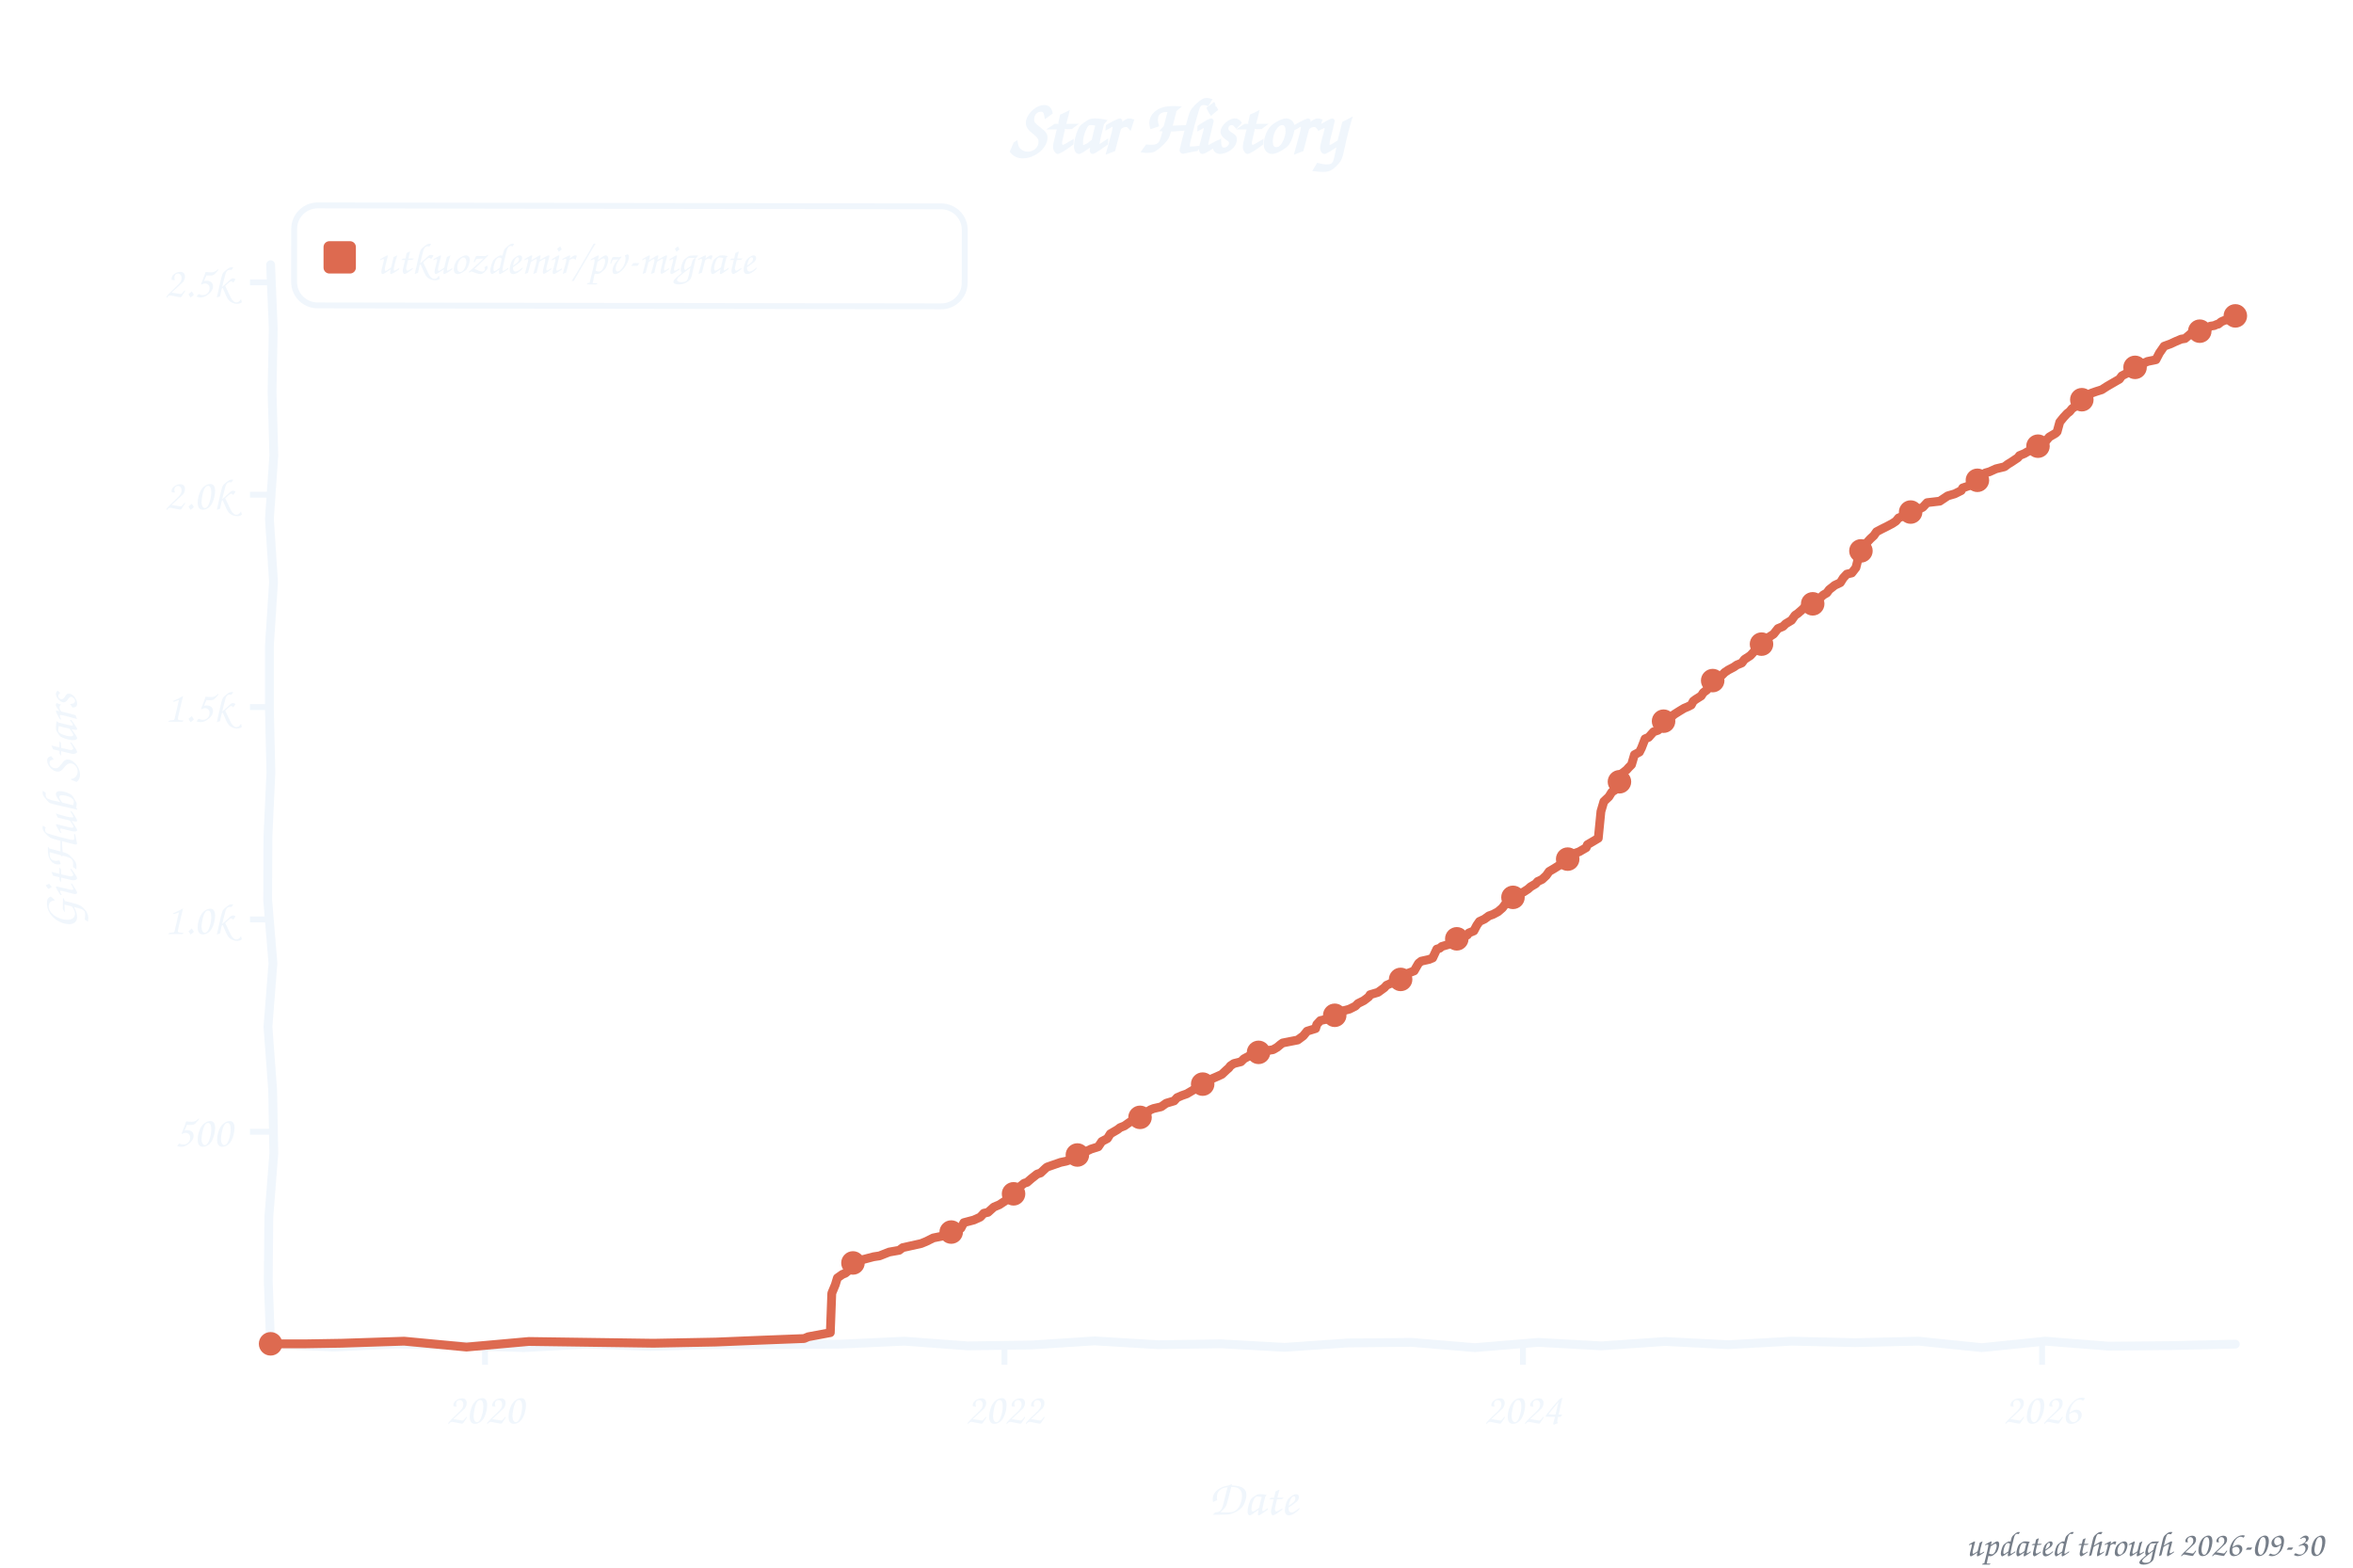
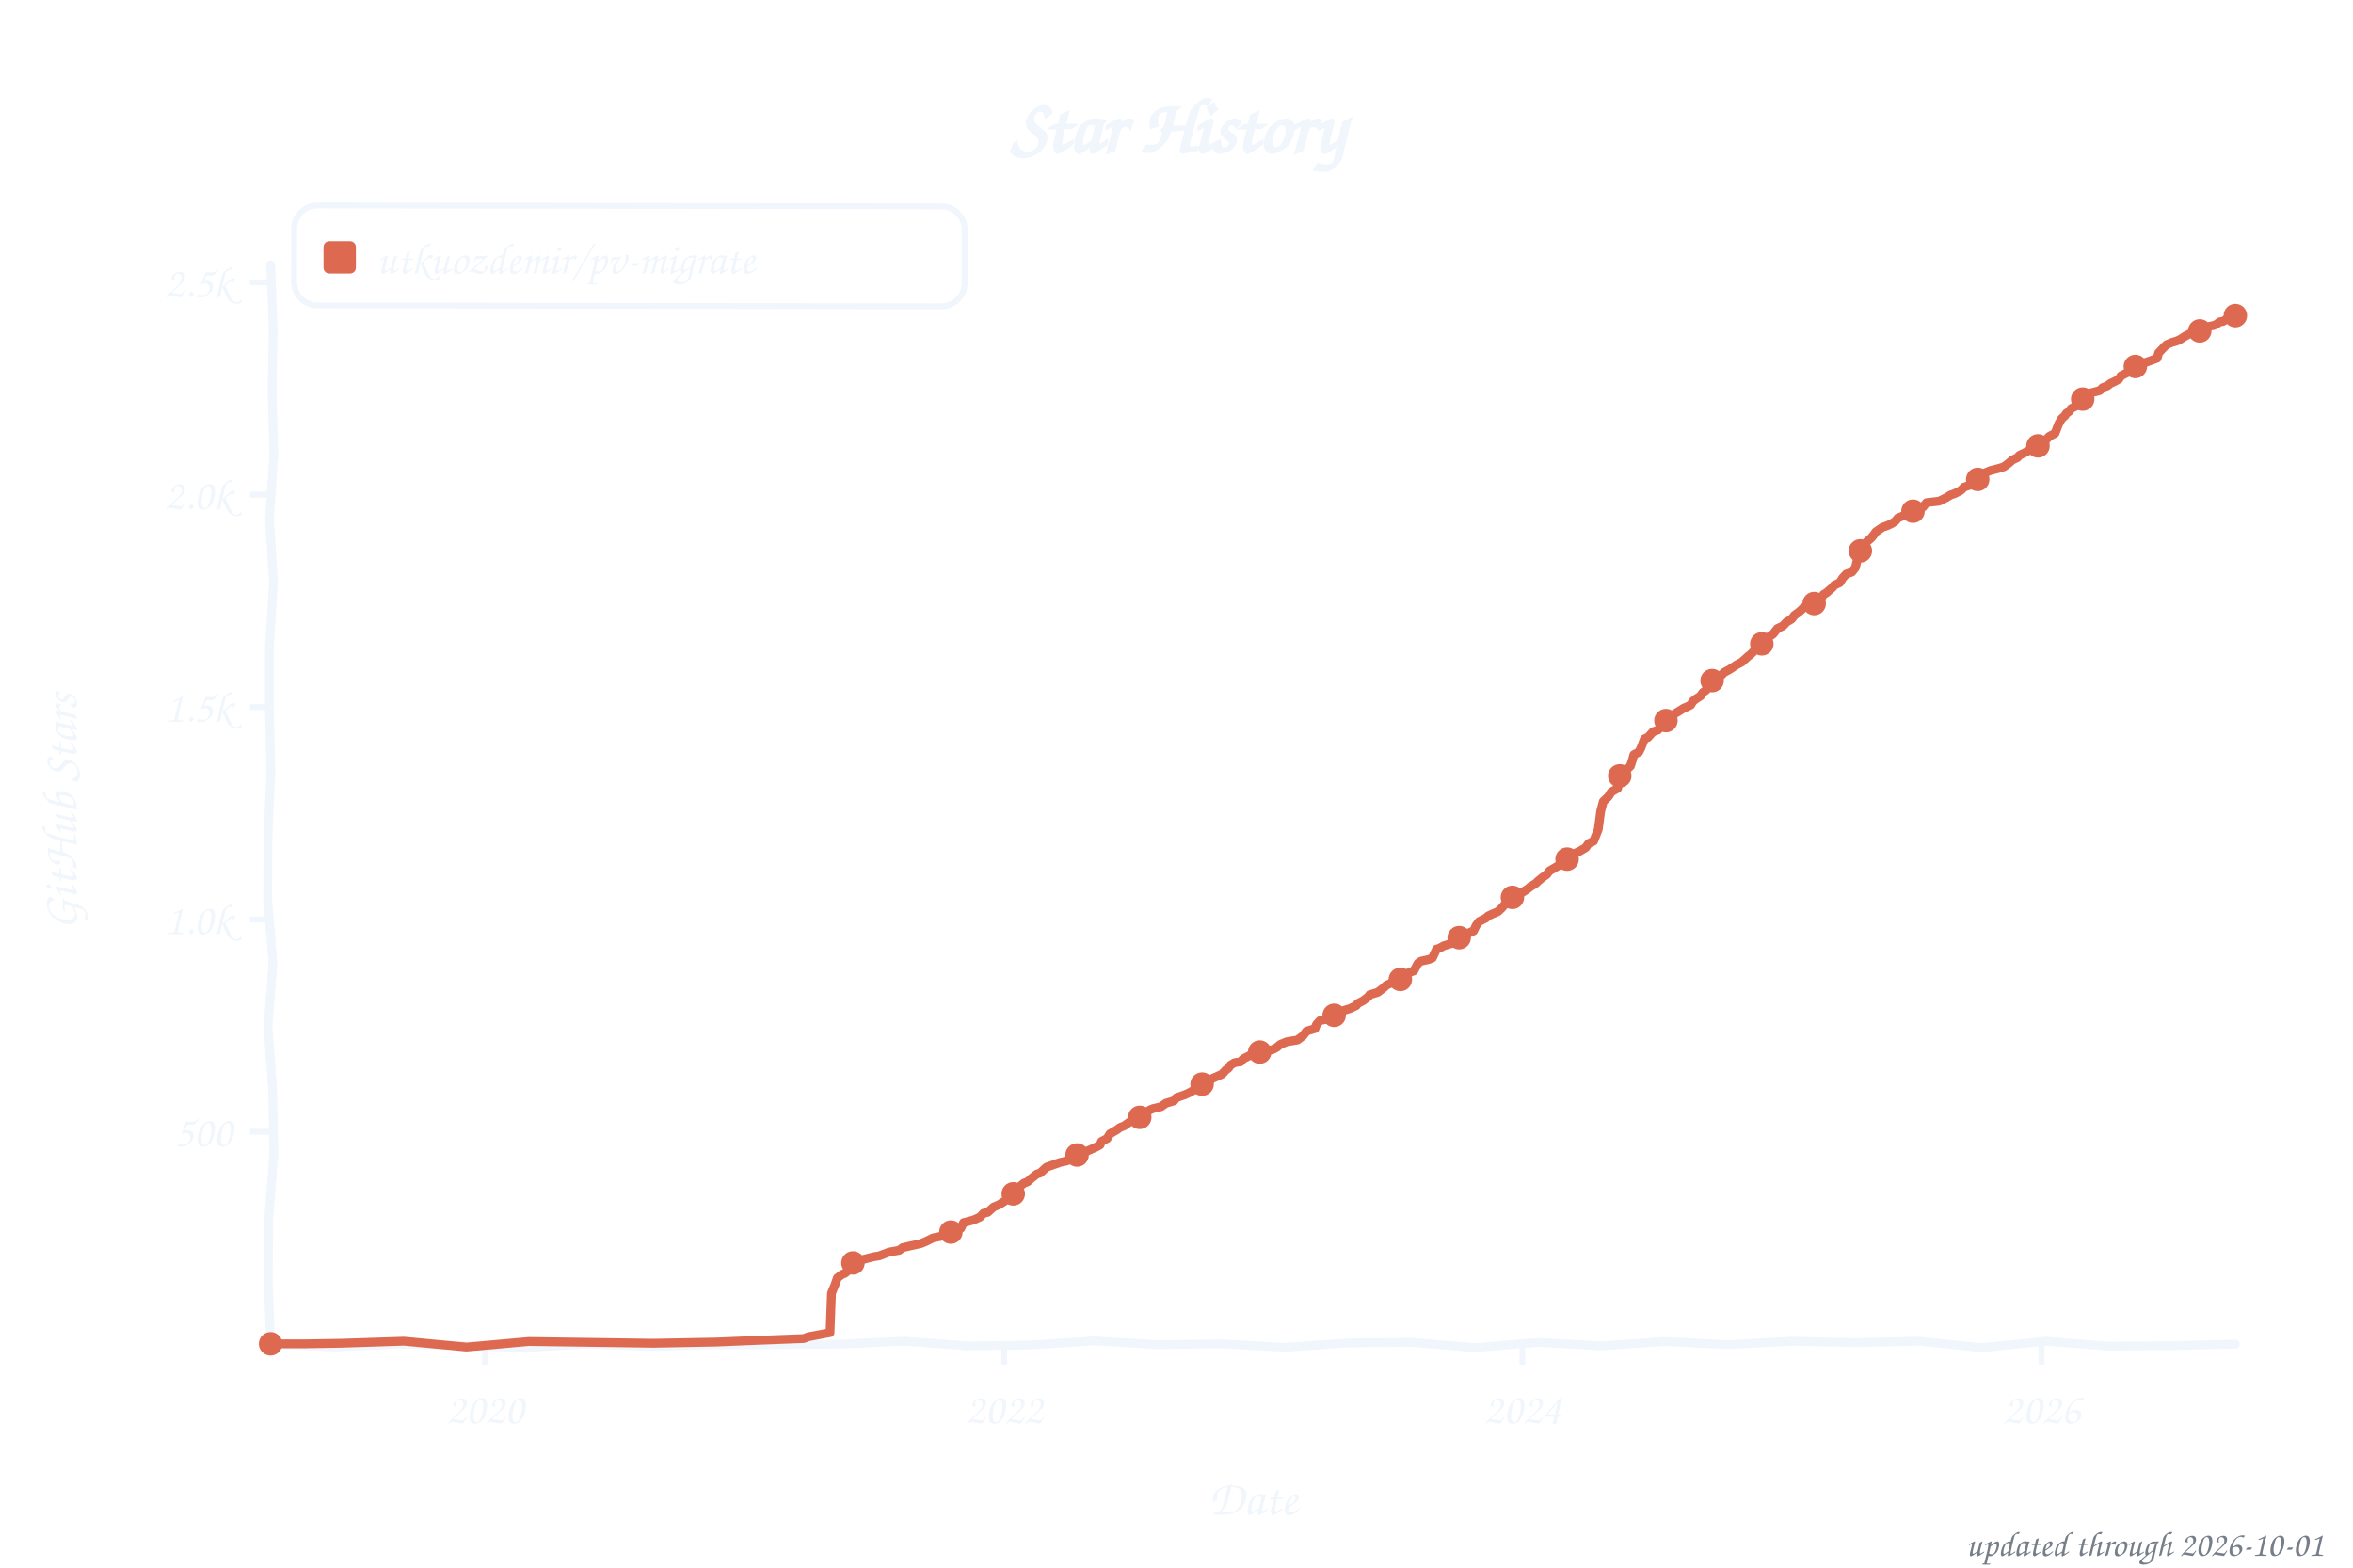
<svg xmlns="http://www.w3.org/2000/svg" width="800" height="533" viewBox="0 0 800 533" role="img" aria-label="Star history of utkuozdemir/pv-migrate">
  <style>text{font-family:"Comic Sans MS","Chalkboard SE","Comic Neue","Marker Felt",cursive}</style>
  <text x="400" y="52" font-size="26" font-weight="bold" text-anchor="middle" fill="#f0f6fc">Star History</text>
  <rect x="100" y="70" width="228" height="34" rx="8" fill="none" stroke="#f0f6fc" stroke-width="2" transform="rotate(0.09 214 87)" />
  <rect x="110" y="82" width="11" height="11" rx="2" fill="#dd6a50" />
  <text x="128" y="93" font-size="15" fill="#f0f6fc" textLength="189" lengthAdjust="spacingAndGlyphs">utkuozdemir/pv-migrate</text>
  <line x1="85" y1="384.8" x2="92" y2="384.8" stroke="#f0f6fc" stroke-width="2" />
  <text x="79" y="389.8" font-size="15" text-anchor="end" fill="#f0f6fc">500</text>
  <line x1="85" y1="312.6" x2="92" y2="312.6" stroke="#f0f6fc" stroke-width="2" />
  <text x="79" y="317.6" font-size="15" text-anchor="end" fill="#f0f6fc">1.0k</text>
  <line x1="85" y1="240.4" x2="92" y2="240.4" stroke="#f0f6fc" stroke-width="2" />
  <text x="79" y="245.4" font-size="15" text-anchor="end" fill="#f0f6fc">1.5k</text>
  <line x1="85" y1="168.2" x2="92" y2="168.2" stroke="#f0f6fc" stroke-width="2" />
  <text x="79" y="173.2" font-size="15" text-anchor="end" fill="#f0f6fc">2.0k</text>
  <line x1="85" y1="96.0" x2="92" y2="96.0" stroke="#f0f6fc" stroke-width="2" />
  <text x="79" y="101.0" font-size="15" text-anchor="end" fill="#f0f6fc">2.5k</text>
  <line x1="164.9" y1="457" x2="164.9" y2="464" stroke="#f0f6fc" stroke-width="2" />
  <text x="164.9" y="484" font-size="15" text-anchor="middle" fill="#f0f6fc">2020</text>
-   <line x1="341.5" y1="457" x2="341.5" y2="464" stroke="#f0f6fc" stroke-width="2" />
-   <text x="341.5" y="484" font-size="15" text-anchor="middle" fill="#f0f6fc">2022</text>
-   <line x1="517.8" y1="457" x2="517.8" y2="464" stroke="#f0f6fc" stroke-width="2" />
-   <text x="517.8" y="484" font-size="15" text-anchor="middle" fill="#f0f6fc">2024</text>
-   <line x1="694.3" y1="457" x2="694.3" y2="464" stroke="#f0f6fc" stroke-width="2" />
-   <text x="694.3" y="484" font-size="15" text-anchor="middle" fill="#f0f6fc">2026</text>
+   <line x1="341.4" y1="457" x2="341.4" y2="464" stroke="#f0f6fc" stroke-width="2" />
+   <text x="341.4" y="484" font-size="15" text-anchor="middle" fill="#f0f6fc">2022</text>
+   <line x1="517.6" y1="457" x2="517.6" y2="464" stroke="#f0f6fc" stroke-width="2" />
+   <text x="517.6" y="484" font-size="15" text-anchor="middle" fill="#f0f6fc">2024</text>
+   <line x1="694.1" y1="457" x2="694.1" y2="464" stroke="#f0f6fc" stroke-width="2" />
+   <text x="694.1" y="484" font-size="15" text-anchor="middle" fill="#f0f6fc">2026</text>
  <text x="426" y="515" font-size="17" text-anchor="middle" fill="#f0f6fc">Date</text>
  <text x="26" y="276" font-size="17" text-anchor="middle" fill="#f0f6fc" transform="rotate(-90 26 276)">GitHub Stars</text>
  <path d="M 92.0,90.0 L 92.9,111.6 L 92.5,133.2 L 93.1,154.8 L 91.6,176.4 L 93.0,197.9 L 91.6,219.5 L 91.6,241.1 L 92.1,262.7 L 91.1,284.3 L 91.0,305.9 L 92.8,327.5 L 91.1,349.1 L 92.7,370.6 L 93.1,392.2 L 91.4,413.8 L 91.2,435.4 L 92.0,457.0 L 113.5,458.0 L 135.1,457.0 L 156.6,457.5 L 178.2,458.2 L 199.7,457.0 L 221.3,457.8 L 242.8,457.2 L 264.4,457.2 L 285.9,457.0 L 307.5,456.0 L 329.0,457.6 L 350.6,457.3 L 372.1,455.9 L 393.7,457.2 L 415.2,456.9 L 436.8,458.1 L 458.3,456.6 L 479.9,456.4 L 501.4,458.2 L 523.0,456.4 L 544.5,457.6 L 566.1,456.1 L 587.6,457.2 L 609.2,456.0 L 630.7,456.5 L 652.3,456.0 L 673.8,458.2 L 695.4,456.0 L 716.9,457.7 L 738.5,457.5 L 760.0,457.0" fill="none" stroke="#f0f6fc" stroke-width="3" stroke-linecap="round" stroke-linejoin="round" />
-   <path d="M 92.0,456.9 L 104.1,456.9 L 116.2,456.7 L 137.4,456.0 L 158.6,458.0 L 179.8,456.1 L 201.0,456.4 L 222.2,456.7 L 243.4,456.3 L 257.9,455.7 L 273.4,455.1 L 274.8,454.5 L 282.3,453.1 L 282.8,439.7 L 284.0,436.8 L 284.7,434.5 L 286.4,433.3 L 287.4,432.9 L 288.6,431.9 L 289.3,429.7 L 291.2,429.1 L 293.2,428.3 L 297.0,427.3 L 299.0,427.0 L 302.3,425.7 L 305.7,425.1 L 306.9,424.2 L 309.6,423.6 L 313.2,422.8 L 314.9,422.1 L 317.3,420.9 L 321.7,420.0 L 323.4,418.9 L 325.5,417.9 L 326.7,417.6 L 327.7,415.7 L 331.1,414.8 L 333.3,413.8 L 334.5,412.5 L 335.9,412.2 L 337.9,410.4 L 339.8,409.6 L 341.0,408.8 L 342.2,408.0 L 343.2,406.9 L 344.9,405.4 L 346.1,404.0 L 348.2,402.3 L 349.2,402.0 L 350.7,400.7 L 352.6,399.2 L 353.8,398.8 L 355.5,397.2 L 356.0,396.8 L 360.6,395.2 L 362.5,394.8 L 365.1,393.9 L 366.1,393.0 L 366.8,392.2 L 368.8,391.7 L 370.9,390.7 L 373.4,389.9 L 374.6,388.1 L 376.5,387.1 L 377.5,385.5 L 379.9,384.1 L 380.8,383.4 L 382.3,382.8 L 384.0,381.6 L 385.2,380.9 L 387.6,379.9 L 388.8,379.2 L 389.8,378.2 L 391.2,377.3 L 392.2,376.9 L 394.8,376.3 L 396.5,375.1 L 399.2,374.3 L 400.2,373.2 L 401.8,372.5 L 403.5,371.9 L 405.7,370.6 L 407.6,369.8 L 408.6,368.8 L 411.3,367.6 L 412.0,366.8 L 413.4,366.2 L 415.4,365.3 L 417.1,363.7 L 417.8,363.1 L 418.3,362.4 L 419.5,361.6 L 421.9,361.0 L 422.9,360.0 L 425.3,358.7 L 427.7,358.1 L 428.9,357.5 L 432.8,356.9 L 434.2,356.1 L 435.4,355.1 L 436.1,354.6 L 441.2,353.6 L 443.1,352.2 L 444.4,350.6 L 447.3,349.7 L 447.7,348.3 L 448.9,347.0 L 451.6,346.4 L 452.6,345.5 L 455.2,344.9 L 456.2,343.8 L 458.8,343.1 L 460.8,342.1 L 461.7,341.2 L 463.7,340.2 L 465.4,338.9 L 465.8,338.2 L 468.5,337.4 L 470.7,335.8 L 471.4,335.0 L 474.3,333.7 L 475.7,333.2 L 476.7,332.7 L 478.2,331.1 L 480.8,330.1 L 482.3,327.5 L 483.2,326.8 L 485.9,326.2 L 487.1,325.7 L 488.5,322.7 L 489.5,322.4 L 490.2,321.8 L 493.9,320.7 L 494.3,320.1 L 495.3,319.2 L 498.9,317.9 L 499.4,317.2 L 501.1,316.5 L 502.1,314.6 L 503.0,313.3 L 504.7,312.5 L 506.2,311.4 L 507.6,310.9 L 509.3,310.0 L 510.8,308.7 L 511.7,307.5 L 513.4,306.8 L 514.9,303.9 L 517.8,303.4 L 519.5,302.3 L 520.4,301.5 L 522.1,300.5 L 522.8,299.7 L 524.3,299.0 L 525.7,297.7 L 526.7,296.3 L 528.4,295.3 L 530.3,294.1 L 531.3,293.0 L 532.7,292.4 L 533.7,290.9 L 534.4,290.5 L 536.9,289.6 L 539.3,288.2 L 539.7,287.2 L 541.4,286.2 L 543.4,285.0 L 544.3,275.9 L 545.3,272.5 L 547.0,270.9 L 548.0,269.3 L 549.4,268.4 L 550.4,267.4 L 551.3,263.1 L 553.0,261.8 L 553.8,260.9 L 554.7,260.0 L 555.7,256.6 L 557.4,255.7 L 558.1,254.3 L 559.3,251.2 L 560.5,250.7 L 562.2,248.8 L 563.7,248.3 L 564.9,246.9 L 565.6,245.2 L 567.5,244.4 L 569.2,242.9 L 571.1,241.7 L 572.6,240.8 L 573.8,240.3 L 575.0,239.7 L 575.7,238.4 L 576.5,237.8 L 578.4,236.6 L 579.1,235.5 L 580.3,234.6 L 581.3,232.5 L 582.5,231.2 L 584.2,230.0 L 585.4,229.6 L 586.4,228.6 L 587.6,227.8 L 589.5,226.8 L 590.5,226.1 L 592.2,225.4 L 593.1,224.2 L 595.1,222.9 L 596.3,221.6 L 597.5,219.9 L 598.2,219.3 L 599.9,218.6 L 601.3,216.7 L 603.0,215.6 L 604.5,213.7 L 606.2,213.0 L 607.1,212.1 L 609.1,210.9 L 610.3,209.2 L 611.2,208.6 L 612.7,207.3 L 613.4,206.6 L 615.6,205.7 L 616.3,205.3 L 617.5,204.7 L 618.5,203.6 L 619.9,202.3 L 621.1,201.6 L 621.9,200.5 L 623.8,199.0 L 625.7,198.1 L 626.7,196.5 L 627.9,195.2 L 629.6,194.8 L 631.0,193.0 L 632.0,189.0 L 633.0,186.8 L 633.9,185.8 L 634.7,184.5 L 635.9,183.2 L 637.1,182.1 L 638.0,180.8 L 639.7,179.9 L 641.7,178.9 L 643.4,178.0 L 644.6,177.2 L 645.5,176.1 L 647.5,175.3 L 648.4,174.4 L 651.3,173.5 L 652.3,173.1 L 653.7,172.5 L 655.2,170.9 L 659.5,170.4 L 660.7,169.6 L 662.2,168.6 L 664.6,167.9 L 666.8,166.8 L 667.3,165.9 L 670.2,164.9 L 670.6,164.2 L 672.6,163.0 L 673.8,162.3 L 675.0,160.8 L 676.4,160.4 L 678.6,159.4 L 681.5,158.7 L 682.7,157.8 L 683.7,157.2 L 686.1,155.6 L 686.6,154.9 L 688.3,154.2 L 690.0,153.2 L 690.9,152.6 L 692.6,152.0 L 693.8,150.6 L 695.8,149.7 L 696.7,148.6 L 698.9,147.3 L 699.4,146.8 L 700.3,143.5 L 701.6,141.9 L 702.8,140.6 L 703.7,139.9 L 704.5,138.9 L 705.9,138.0 L 707.1,137.2 L 708.8,135.1 L 709.5,134.6 L 711.0,133.7 L 712.7,133.1 L 714.6,132.5 L 716.3,131.4 L 717.5,130.7 L 719.4,129.6 L 720.6,128.9 L 721.4,127.8 L 723.3,126.8 L 724.0,126.0 L 725.9,124.9 L 726.4,124.4 L 728.4,123.7 L 730.1,122.9 L 733.0,122.3 L 734.2,120.0 L 734.9,119.0 L 735.8,117.7 L 738.0,116.9 L 739.7,116.1 L 741.6,115.3 L 742.9,115.1 L 744.8,113.5 L 748.2,112.5 L 748.9,112.5 L 749.6,111.9 L 750.6,111.5 L 751.5,110.9 L 752.8,110.7 L 753.7,110.3 L 754.2,110.2 L 755.2,109.4 L 756.1,109.0 L 757.1,108.7 L 758.3,108.3 L 759.0,107.8 L 760.0,107.4" fill="none" stroke="#dd6a50" stroke-width="3" stroke-linecap="round" stroke-linejoin="round" />
+   <path d="M 92.0,456.9 L 104.1,456.9 L 116.1,456.7 L 137.3,456.0 L 158.6,458.0 L 179.8,456.1 L 201.0,456.4 L 222.2,456.7 L 243.4,456.3 L 257.9,455.7 L 273.3,455.1 L 274.8,454.5 L 282.2,453.1 L 282.7,439.7 L 283.9,436.8 L 284.7,434.5 L 286.3,433.3 L 287.3,432.9 L 288.5,431.9 L 289.2,429.7 L 291.2,429.1 L 293.1,428.3 L 297.0,427.3 L 298.9,427.0 L 302.3,425.7 L 305.7,425.1 L 306.9,424.2 L 309.5,423.6 L 313.1,422.8 L 314.8,422.1 L 317.2,420.9 L 321.6,420.0 L 323.3,418.9 L 325.4,417.9 L 326.7,417.6 L 327.6,415.7 L 331.0,414.8 L 333.2,413.8 L 334.4,412.5 L 335.8,412.2 L 337.8,410.4 L 339.7,409.6 L 340.9,408.8 L 342.1,408.0 L 343.1,406.9 L 344.8,405.4 L 346.0,404.0 L 348.1,402.3 L 349.4,401.8 L 350.6,400.7 L 352.5,399.2 L 353.7,398.8 L 355.4,397.2 L 355.9,396.8 L 360.5,395.2 L 362.4,394.8 L 365.0,393.9 L 366.0,393.0 L 366.7,392.2 L 369.1,391.6 L 372.5,390.1 L 374.0,389.3 L 374.5,388.1 L 376.4,387.1 L 377.4,385.5 L 379.8,384.1 L 380.7,383.4 L 382.2,382.8 L 383.9,381.6 L 385.1,380.9 L 387.5,379.9 L 388.7,379.2 L 389.7,378.2 L 391.1,377.3 L 392.1,376.9 L 394.7,376.3 L 396.4,375.1 L 399.1,374.3 L 400.0,373.2 L 402.9,372.2 L 404.6,371.4 L 406.6,370.2 L 407.5,369.8 L 408.5,368.8 L 411.2,367.6 L 411.9,366.8 L 413.3,366.2 L 415.5,365.2 L 416.7,363.9 L 417.7,363.1 L 418.4,362.1 L 419.8,361.3 L 421.8,361.0 L 422.7,360.0 L 425.2,358.7 L 427.6,358.1 L 428.8,357.5 L 432.6,356.9 L 434.1,356.1 L 435.3,355.1 L 437.5,354.2 L 441.1,353.6 L 443.0,352.2 L 444.2,350.6 L 447.1,349.7 L 447.6,348.3 L 448.8,347.0 L 451.5,346.4 L 452.4,345.5 L 455.1,344.9 L 457.0,343.5 L 459.0,342.9 L 461.1,341.9 L 461.6,341.2 L 463.5,340.2 L 465.2,338.9 L 465.7,338.2 L 468.4,337.4 L 470.5,335.8 L 471.3,335.0 L 474.2,333.7 L 475.9,333.1 L 477.5,331.2 L 478.5,330.9 L 480.7,330.1 L 482.1,327.5 L 483.1,326.8 L 485.8,326.2 L 487.0,325.7 L 488.4,322.7 L 489.4,322.4 L 490.8,321.6 L 493.7,320.7 L 494.7,319.7 L 496.1,318.8 L 498.8,317.9 L 499.3,317.2 L 501.0,316.5 L 501.9,314.6 L 502.9,313.3 L 505.1,312.2 L 506.0,311.4 L 507.7,310.6 L 509.2,310.0 L 510.6,308.7 L 511.6,307.5 L 513.3,306.8 L 514.7,303.9 L 517.6,303.4 L 519.3,302.3 L 520.3,301.5 L 522.2,300.3 L 522.9,299.6 L 524.6,298.2 L 525.8,297.4 L 526.8,296.1 L 528.2,295.3 L 530.2,294.1 L 531.1,293.0 L 532.6,292.4 L 533.6,290.9 L 534.8,290.4 L 536.9,289.5 L 539.1,288.2 L 540.1,286.8 L 541.8,286.0 L 543.4,282.0 L 544.2,275.9 L 545.1,272.5 L 546.8,270.9 L 547.8,269.3 L 550.0,268.0 L 550.7,263.8 L 551.9,262.6 L 552.9,261.8 L 554.3,260.5 L 555.0,258.4 L 555.5,256.6 L 557.2,255.7 L 557.9,254.3 L 559.1,251.2 L 560.3,250.7 L 562.0,248.8 L 563.7,248.2 L 564.7,246.9 L 566.4,245.0 L 568.3,243.7 L 569.0,242.9 L 571.0,241.7 L 572.4,240.8 L 573.6,240.3 L 574.8,239.7 L 575.6,238.4 L 576.8,237.5 L 578.2,236.6 L 578.9,235.5 L 580.1,234.6 L 581.1,232.5 L 582.3,231.2 L 584.0,230.0 L 585.2,229.6 L 586.2,228.6 L 587.9,227.7 L 589.3,226.8 L 590.3,226.1 L 592.2,225.1 L 594.4,223.1 L 595.1,222.6 L 596.1,221.6 L 597.3,219.9 L 598.0,219.3 L 599.7,218.6 L 601.1,216.7 L 602.8,215.6 L 604.3,213.7 L 606.2,212.8 L 607.4,211.5 L 609.1,210.5 L 610.1,209.2 L 611.5,208.2 L 612.5,207.3 L 613.2,206.6 L 615.4,205.7 L 616.8,205.2 L 617.8,204.3 L 619.5,202.9 L 620.0,202.1 L 620.9,201.6 L 623.1,199.7 L 623.6,199.0 L 625.5,198.1 L 626.5,196.5 L 627.7,195.2 L 629.6,194.5 L 630.8,193.0 L 631.8,189.0 L 632.8,186.8 L 633.7,185.8 L 634.7,184.2 L 636.2,182.9 L 637.1,181.8 L 637.8,180.8 L 640.0,179.3 L 641.7,178.7 L 643.2,178.0 L 644.4,177.2 L 645.3,176.1 L 647.3,175.3 L 648.9,174.3 L 651.1,173.5 L 652.8,172.8 L 653.8,172.4 L 655.0,170.9 L 659.3,170.4 L 661.7,169.2 L 663.2,168.3 L 664.6,167.8 L 666.6,166.8 L 667.8,165.6 L 670.0,164.9 L 670.7,164.0 L 672.4,163.0 L 673.6,162.3 L 674.8,160.8 L 676.7,160.0 L 679.8,159.2 L 681.3,158.7 L 682.7,157.7 L 684.2,156.4 L 685.9,155.6 L 686.6,154.8 L 688.5,153.9 L 689.7,153.2 L 690.7,152.6 L 693.1,151.4 L 693.6,150.6 L 695.5,149.7 L 696.7,148.4 L 698.7,147.3 L 699.9,144.2 L 700.9,142.4 L 702.1,141.3 L 702.5,140.6 L 703.5,139.9 L 704.2,138.9 L 706.6,137.7 L 707.1,136.3 L 709.1,134.8 L 709.5,134.4 L 711.2,133.5 L 713.9,132.8 L 714.9,131.8 L 716.5,131.2 L 717.5,130.4 L 719.2,129.6 L 720.4,128.9 L 721.1,127.8 L 723.1,126.8 L 724.5,125.6 L 725.7,124.9 L 726.7,124.3 L 728.4,123.6 L 731.0,122.7 L 733.4,121.8 L 733.9,120.0 L 735.4,118.4 L 736.6,117.2 L 738.5,116.4 L 740.2,115.9 L 741.4,115.3 L 743.1,114.2 L 744.5,113.5 L 747.9,112.5 L 748.7,112.5 L 749.9,111.9 L 750.3,111.5 L 751.3,110.9 L 752.5,110.7 L 753.5,110.3 L 754.7,109.4 L 755.7,109.3 L 756.4,108.9 L 757.3,108.3 L 758.1,108.3 L 759.5,107.4 L 760.0,107.3" fill="none" stroke="#dd6a50" stroke-width="3" stroke-linecap="round" stroke-linejoin="round" />
  <circle cx="92.0" cy="456.9" r="4" fill="#dd6a50" />
  <circle cx="290.0" cy="429.4" r="4" fill="#dd6a50" />
-   <circle cx="323.4" cy="418.9" r="4" fill="#dd6a50" />
-   <circle cx="344.6" cy="405.9" r="4" fill="#dd6a50" />
-   <circle cx="366.3" cy="392.7" r="4" fill="#dd6a50" />
-   <circle cx="387.6" cy="379.9" r="4" fill="#dd6a50" />
-   <circle cx="408.9" cy="368.6" r="4" fill="#dd6a50" />
-   <circle cx="427.9" cy="357.8" r="4" fill="#dd6a50" />
-   <circle cx="453.8" cy="345.2" r="4" fill="#dd6a50" />
-   <circle cx="476.2" cy="333.0" r="4" fill="#dd6a50" />
-   <circle cx="495.3" cy="319.2" r="4" fill="#dd6a50" />
-   <circle cx="514.4" cy="305.1" r="4" fill="#dd6a50" />
-   <circle cx="533.0" cy="292.1" r="4" fill="#dd6a50" />
-   <circle cx="550.6" cy="265.8" r="4" fill="#dd6a50" />
-   <circle cx="565.6" cy="245.2" r="4" fill="#dd6a50" />
-   <circle cx="582.3" cy="231.4" r="4" fill="#dd6a50" />
-   <circle cx="598.9" cy="219.0" r="4" fill="#dd6a50" />
-   <circle cx="616.3" cy="205.3" r="4" fill="#dd6a50" />
-   <circle cx="632.7" cy="187.3" r="4" fill="#dd6a50" />
-   <circle cx="649.6" cy="174.1" r="4" fill="#dd6a50" />
-   <circle cx="672.3" cy="163.3" r="4" fill="#dd6a50" />
-   <circle cx="692.9" cy="151.7" r="4" fill="#dd6a50" />
-   <circle cx="707.8" cy="135.9" r="4" fill="#dd6a50" />
-   <circle cx="725.9" cy="124.9" r="4" fill="#dd6a50" />
-   <circle cx="747.9" cy="112.6" r="4" fill="#dd6a50" />
-   <circle cx="760.0" cy="107.4" r="4" fill="#dd6a50" />
-   <text x="790" y="529" font-size="12" text-anchor="end" fill="#767e89">updated through 2026-09-30</text>
+   <circle cx="323.3" cy="418.9" r="4" fill="#dd6a50" />
+   <circle cx="344.5" cy="405.9" r="4" fill="#dd6a50" />
+   <circle cx="366.2" cy="392.7" r="4" fill="#dd6a50" />
+   <circle cx="387.5" cy="379.9" r="4" fill="#dd6a50" />
+   <circle cx="408.7" cy="368.6" r="4" fill="#dd6a50" />
+   <circle cx="428.3" cy="357.7" r="4" fill="#dd6a50" />
+   <circle cx="453.6" cy="345.2" r="4" fill="#dd6a50" />
+   <circle cx="476.1" cy="333.0" r="4" fill="#dd6a50" />
+   <circle cx="496.1" cy="318.8" r="4" fill="#dd6a50" />
+   <circle cx="514.2" cy="305.1" r="4" fill="#dd6a50" />
+   <circle cx="532.8" cy="292.1" r="4" fill="#dd6a50" />
+   <circle cx="550.7" cy="263.8" r="4" fill="#dd6a50" />
+   <circle cx="566.4" cy="245.0" r="4" fill="#dd6a50" />
+   <circle cx="582.1" cy="231.4" r="4" fill="#dd6a50" />
+   <circle cx="599.0" cy="218.9" r="4" fill="#dd6a50" />
+   <circle cx="616.8" cy="205.2" r="4" fill="#dd6a50" />
+   <circle cx="632.5" cy="187.3" r="4" fill="#dd6a50" />
+   <circle cx="650.4" cy="173.8" r="4" fill="#dd6a50" />
+   <circle cx="672.4" cy="163.0" r="4" fill="#dd6a50" />
+   <circle cx="692.9" cy="151.6" r="4" fill="#dd6a50" />
+   <circle cx="708.1" cy="135.7" r="4" fill="#dd6a50" />
+   <circle cx="726.0" cy="124.6" r="4" fill="#dd6a50" />
+   <circle cx="747.9" cy="112.5" r="4" fill="#dd6a50" />
+   <circle cx="760.0" cy="107.3" r="4" fill="#dd6a50" />
+   <text x="790" y="529" font-size="12" text-anchor="end" fill="#767e89">updated through 2026-10-01</text>
</svg>
